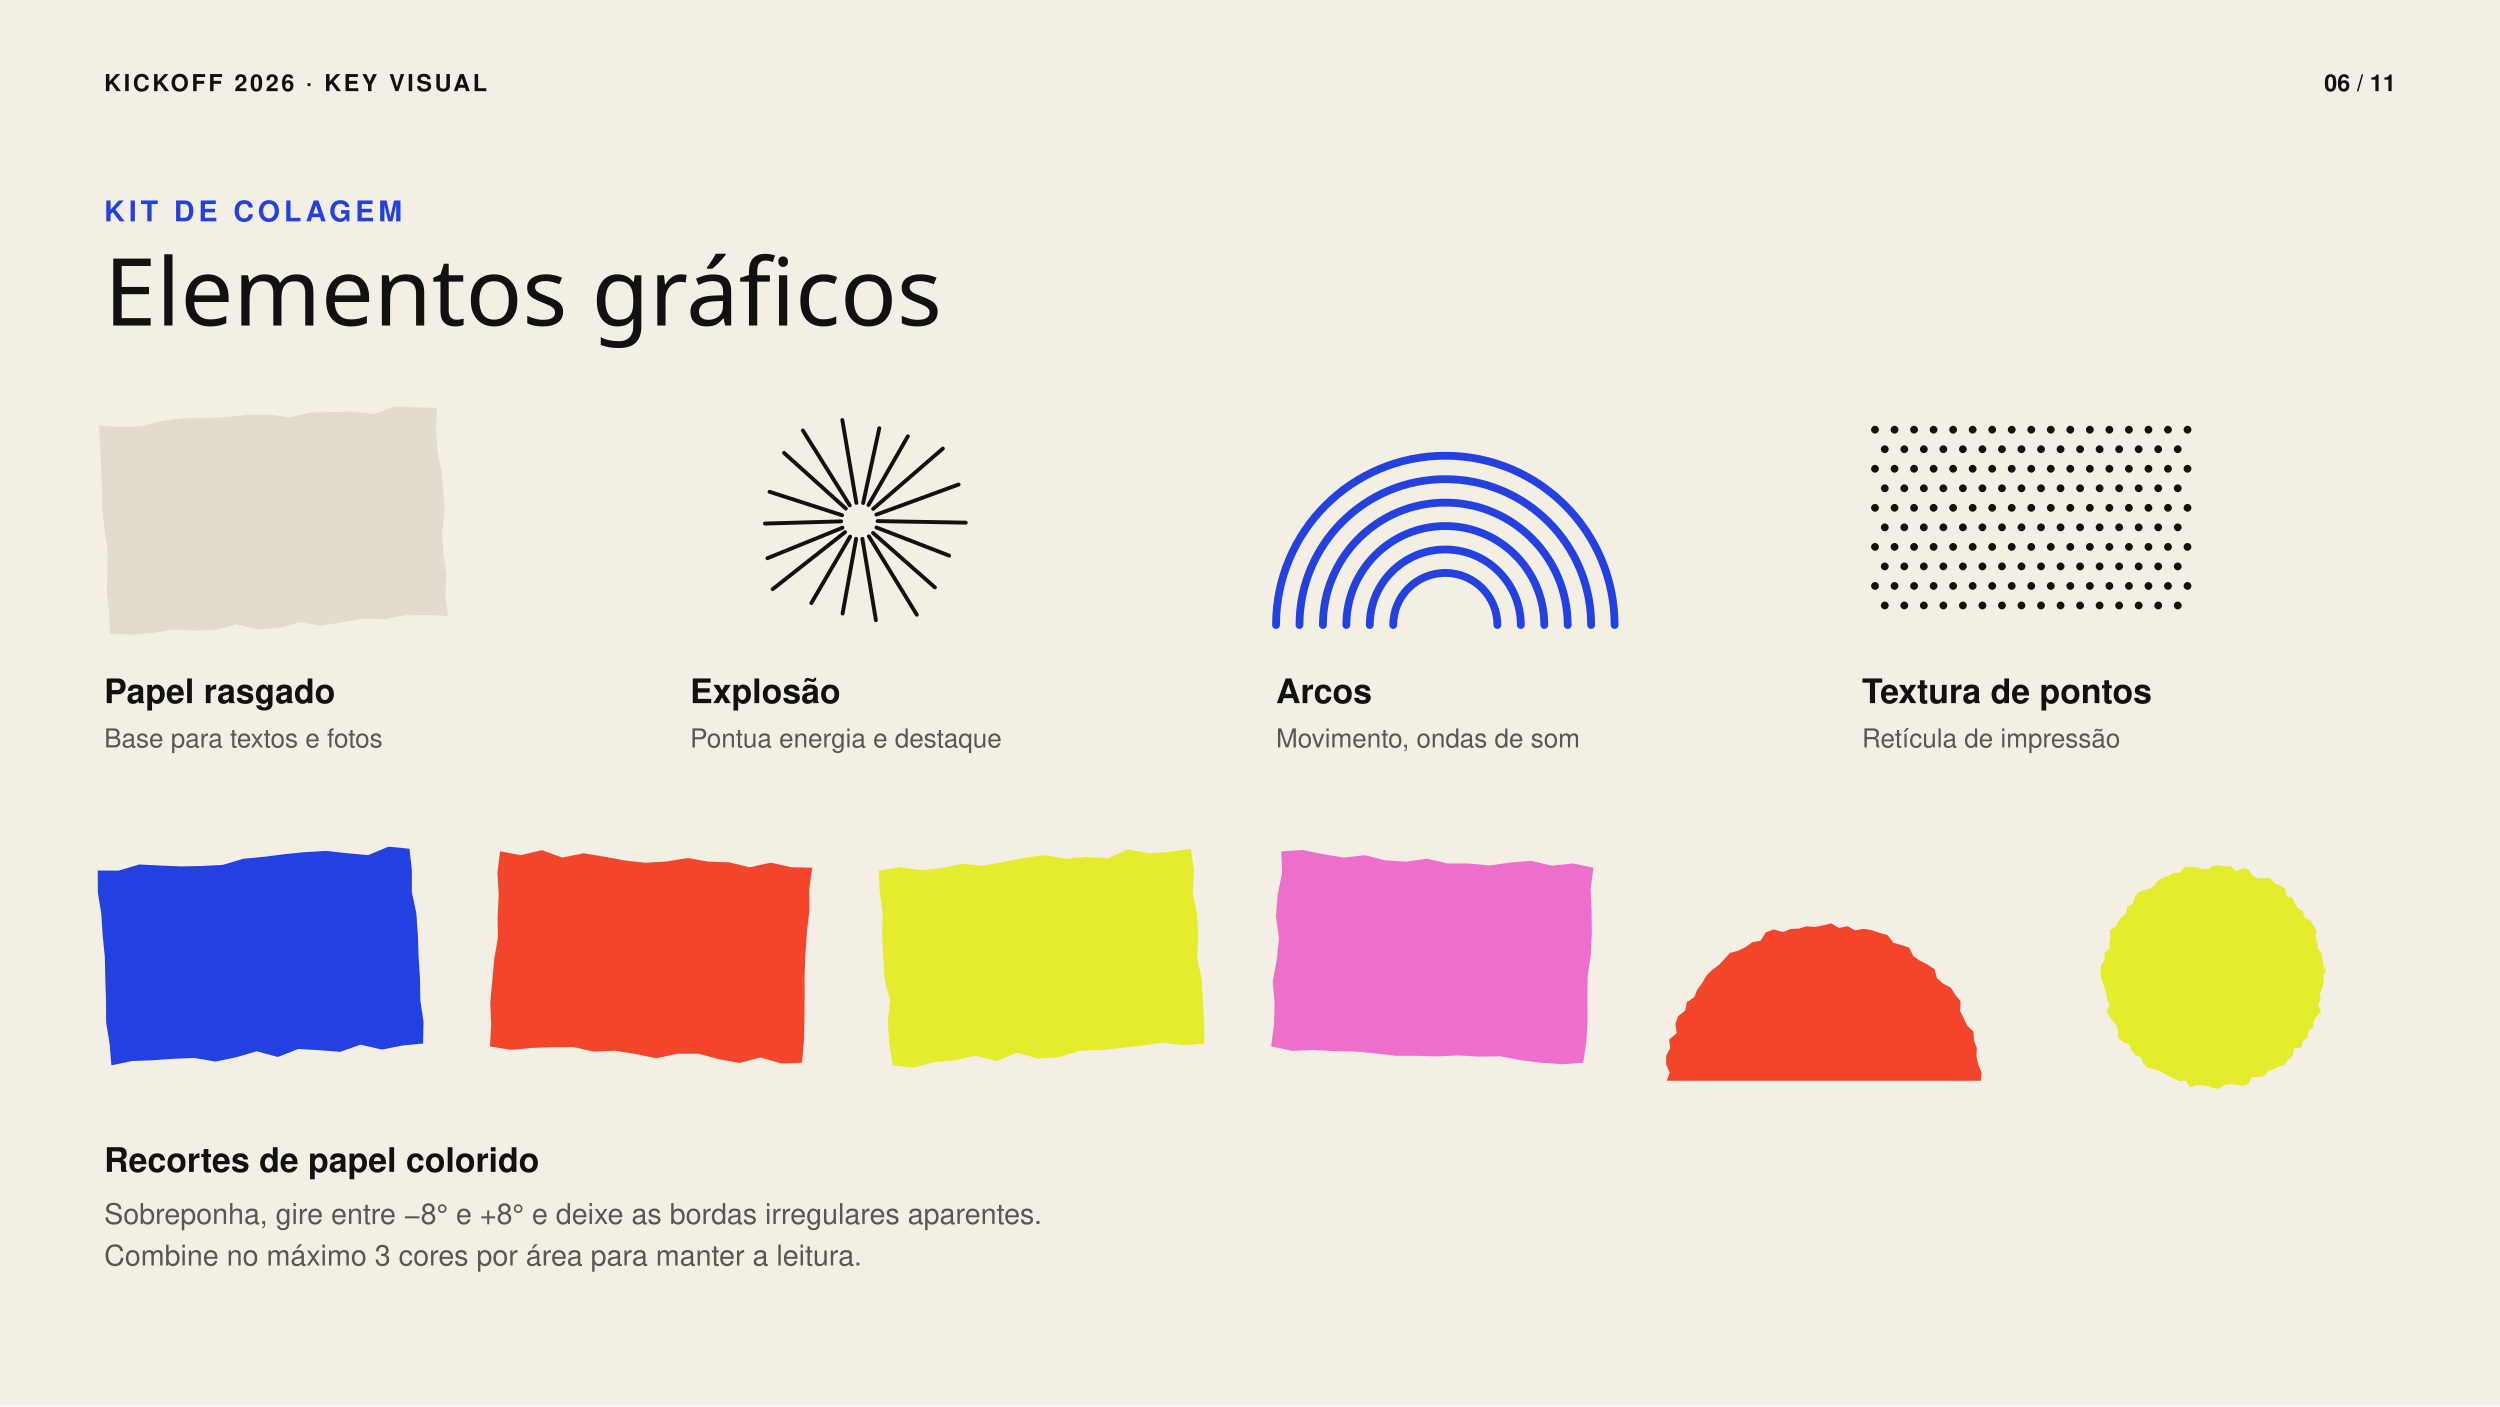
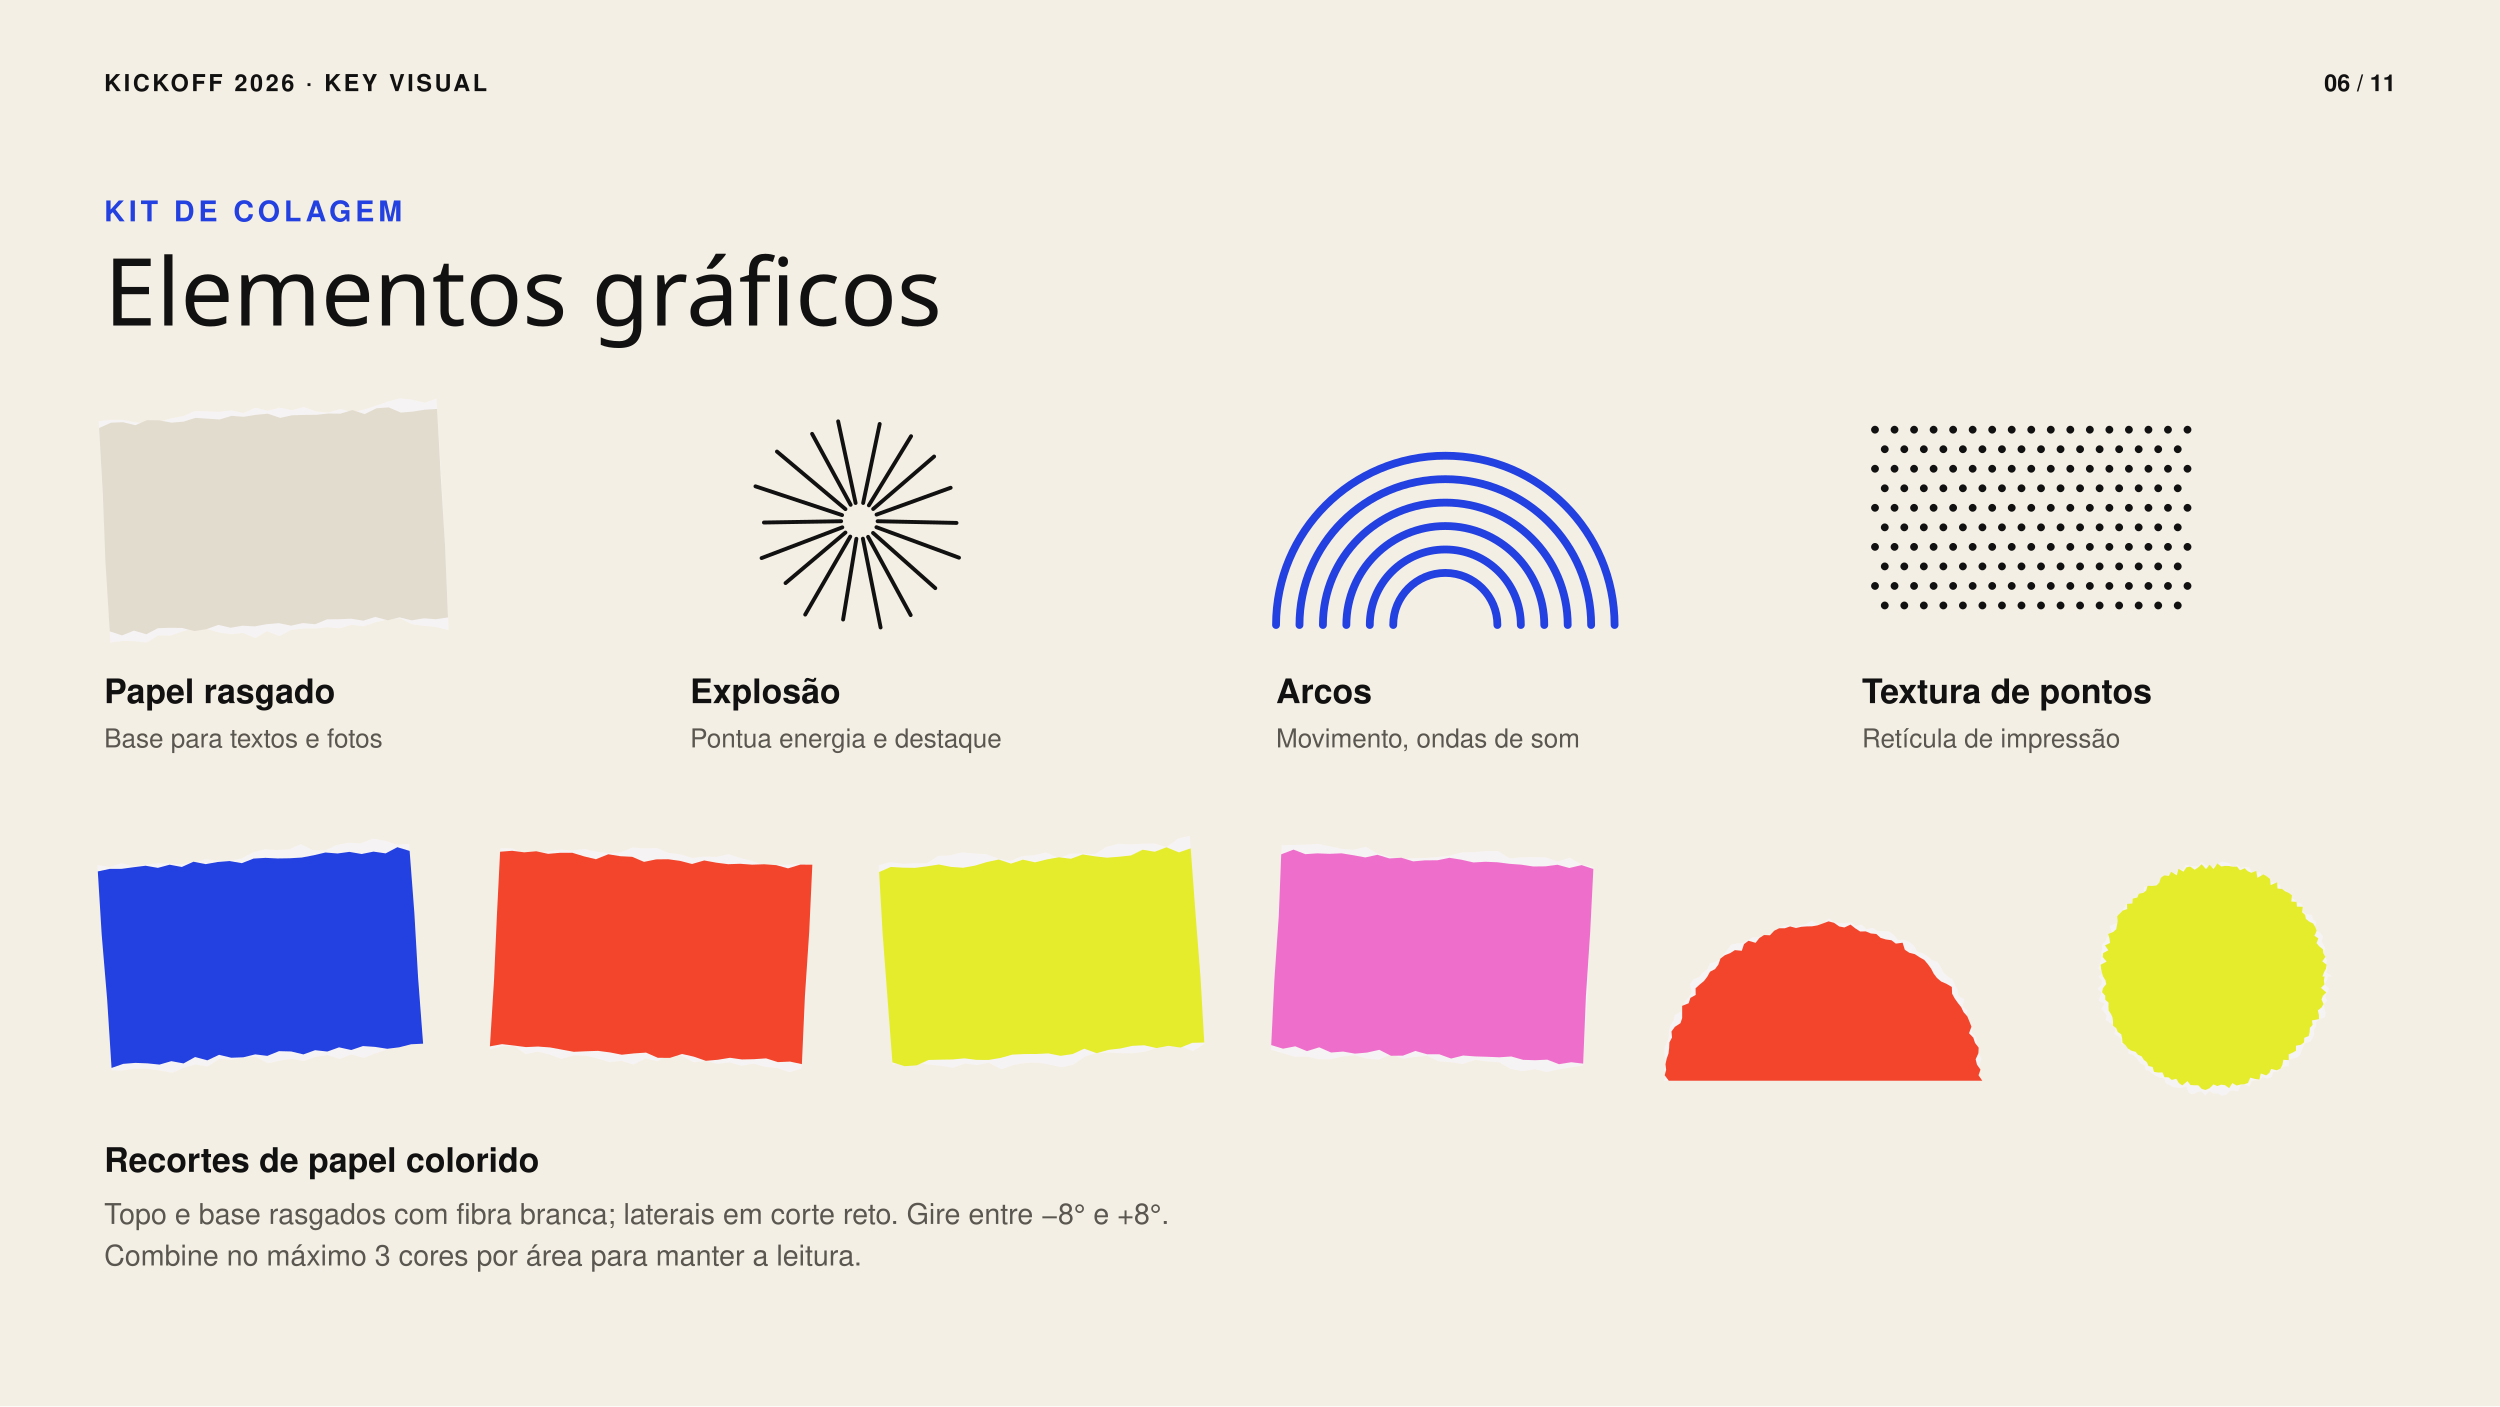
<svg xmlns="http://www.w3.org/2000/svg" width="1920" height="1080" viewBox="0 0 1920 1080">
  <rect width="1920" height="1080" fill="#F4EFE4" />
  <text x="80" y="70" font-family="'DM Sans', Helvetica, Arial, sans-serif" font-size="18" fill="#111111" text-anchor="start" font-weight="700" letter-spacing="2">KICKOFF 2026 · KEY VISUAL</text>
  <text x="1840" y="70" font-family="'DM Sans', Helvetica, Arial, sans-serif" font-size="18" fill="#111111" text-anchor="end" font-weight="700">06 / 11</text>
  <text x="80" y="170" font-family="'DM Sans', Helvetica, Arial, sans-serif" font-size="22" fill="#2340E0" text-anchor="start" font-weight="700" letter-spacing="3">KIT DE COLAGEM</text>
  <text x="80" y="250" font-family="'Archivo Black', 'Arial Black', sans-serif" font-size="72" fill="#111111" text-anchor="start">Elementos gráficos</text>
  <g transform="translate(80 320)">
-     <polygon points="0.0,0.0 16.2,1.8 32.5,2.1 48.8,-1.0 65.0,-2.5 81.2,-1.8 97.5,-1.4 113.8,-2.5 130.0,-1.9 146.2,1.3 162.5,-1.6 178.8,-1.1 195.0,-0.6 211.2,2.1 227.5,-2.7 243.8,-1.4 260.0,0.0 258.3,16.0 258.6,32.0 260.8,48.0 261.5,64.0 261.6,80.0 258.8,96.0 259.0,112.0 260.6,128.0 258.9,144.0 260.0,160.0 243.8,158.4 227.5,157.7 211.2,159.9 195.0,158.5 178.8,160.5 162.5,162.3 146.2,158.9 130.0,162.3 113.8,162.7 97.5,157.8 81.2,161.5 65.0,161.0 48.8,159.5 32.5,161.1 16.2,161.6 0.0,160.0 0.4,144.0 -0.8,128.0 0.6,112.0 1.5,96.0 0.2,80.0 -0.8,64.0 -0.1,48.0 -0.1,32.0 0.1,16.0" fill="#E2DCCF" transform="rotate(-3 130.0 80.0)" />
+     <g transform="rotate(-3 130.0 80.0)">
+       <polygon points="0.0,-3.6 9.3,-4.0 18.6,-3.5 27.9,-1.1 37.1,0.2 46.4,-0.6 55.7,-2.7 65.0,-4.0 74.3,-7.4 83.6,-6.6 92.9,-5.8 102.1,-6.4 111.4,-3.9 120.7,-7.5 130.0,-4.7 139.3,-6.6 148.6,-4.1 157.9,-6.1 167.1,-2.2 176.4,-0.8 185.7,-3.1 195.0,-0.2 204.3,-1.8 213.6,-4.3 222.9,-7.0 232.1,-8.8 241.4,-7.3 250.7,-4.5 260.0,-7.2 260.5,52.8 260.5,105.6 260.0,170.9 250.7,168.0 241.4,166.6 232.1,164.9 222.9,159.7 213.6,160.3 204.3,161.9 195.0,164.5 185.7,162.9 176.4,165.2 167.1,163.8 157.9,164.3 148.6,163.8 139.3,164.4 130.0,168.7 120.7,164.4 111.4,169.3 102.1,164.7 92.9,165.3 83.6,163.4 74.3,160.2 65.0,158.8 55.7,161.2 46.4,163.9 37.1,163.3 27.9,168.3 18.6,166.7 9.3,166.1 0.0,166.8 0.2,105.6 -0.0,52.8" fill="#F6F3F4" />
+       <polygon points="0.0,1.8 9.3,-1.8 18.6,-1.7 27.9,1.1 37.1,-2.3 46.4,-1.7 55.7,0.6 65.0,0.3 74.3,-2.1 83.6,-1.0 92.9,0.1 102.1,-2.2 111.4,-1.0 120.7,-2.0 130.0,-2.4 139.3,1.3 148.6,-0.2 157.9,0.0 167.1,0.4 176.4,-0.1 185.7,0.5 195.0,-1.8 204.3,1.8 213.6,-2.2 222.9,-2.4 232.1,2.1 241.4,1.8 250.7,0.8 260.0,0.8 260.1,52.8 260.6,105.6 260.0,161.1 250.7,162.0 241.4,160.8 232.1,161.9 222.9,159.1 213.6,160.9 204.3,157.8 195.0,160.2 185.7,158.2 176.4,158.1 167.1,157.7 157.9,161.0 148.6,159.6 139.3,161.1 130.0,158.7 120.7,159.0 111.4,160.2 102.1,159.2 92.9,160.3 83.6,157.6 74.3,160.4 65.0,161.4 55.7,158.5 46.4,157.9 37.1,157.7 27.9,161.9 18.6,158.6 9.3,161.8 0.0,158.2 -0.5,105.6 0.2,52.8" fill="#E2DCCF" />
+     </g>
  </g>
  <text x="80" y="540" font-family="'DM Sans', Helvetica, Arial, sans-serif" font-size="26" fill="#111111" text-anchor="start" font-weight="700">Papel rasgado</text>
  <text x="80" y="574" font-family="'DM Sans', Helvetica, Arial, sans-serif" font-size="20" fill="#5A5650" text-anchor="start">Base para textos e fotos</text>
  <g transform="translate(530 320)">
    <g id="explosao">
-       <line x1="144.0" y1="80.2" x2="211.7" y2="81.4" stroke="#111111" stroke-width="3" stroke-linecap="round" />
-       <line x1="143.1" y1="85.1" x2="198.9" y2="106.7" stroke="#111111" stroke-width="3" stroke-linecap="round" />
-       <line x1="140.5" y1="89.3" x2="188.0" y2="131.1" stroke="#111111" stroke-width="3" stroke-linecap="round" />
-       <line x1="137.3" y1="91.9" x2="174.1" y2="152.1" stroke="#111111" stroke-width="3" stroke-linecap="round" />
-       <line x1="132.3" y1="93.8" x2="142.7" y2="156.3" stroke="#111111" stroke-width="3" stroke-linecap="round" />
-       <line x1="127.5" y1="93.8" x2="117.1" y2="151.2" stroke="#111111" stroke-width="3" stroke-linecap="round" />
-       <line x1="122.9" y1="92.1" x2="93.1" y2="143.2" stroke="#111111" stroke-width="3" stroke-linecap="round" />
-       <line x1="119.0" y1="88.7" x2="63.4" y2="132.5" stroke="#111111" stroke-width="3" stroke-linecap="round" />
-       <line x1="117.0" y1="85.3" x2="59.4" y2="108.7" stroke="#111111" stroke-width="3" stroke-linecap="round" />
-       <line x1="116.0" y1="80.4" x2="57.5" y2="82.1" stroke="#111111" stroke-width="3" stroke-linecap="round" />
-       <line x1="116.7" y1="75.7" x2="61.0" y2="57.7" stroke="#111111" stroke-width="3" stroke-linecap="round" />
-       <line x1="119.6" y1="70.6" x2="72.1" y2="27.8" stroke="#111111" stroke-width="3" stroke-linecap="round" />
-       <line x1="122.6" y1="68.1" x2="86.6" y2="10.6" stroke="#111111" stroke-width="3" stroke-linecap="round" />
-       <line x1="127.7" y1="66.2" x2="116.9" y2="2.6" stroke="#111111" stroke-width="3" stroke-linecap="round" />
-       <line x1="132.9" y1="66.3" x2="145.3" y2="8.9" stroke="#111111" stroke-width="3" stroke-linecap="round" />
-       <line x1="137.0" y1="67.8" x2="167.2" y2="15.1" stroke="#111111" stroke-width="3" stroke-linecap="round" />
-       <line x1="140.6" y1="70.8" x2="194.1" y2="24.5" stroke="#111111" stroke-width="3" stroke-linecap="round" />
-       <line x1="143.1" y1="75.2" x2="206.2" y2="52.1" stroke="#111111" stroke-width="3" stroke-linecap="round" />
+       <line x1="144.0" y1="80.3" x2="204.6" y2="81.6" stroke="#111111" stroke-width="3" stroke-linecap="round" />
+       <line x1="143.1" y1="84.9" x2="206.5" y2="108.3" stroke="#111111" stroke-width="3" stroke-linecap="round" />
+       <line x1="140.5" y1="89.3" x2="188.3" y2="131.7" stroke="#111111" stroke-width="3" stroke-linecap="round" />
+       <line x1="136.7" y1="92.3" x2="169.4" y2="152.4" stroke="#111111" stroke-width="3" stroke-linecap="round" />
+       <line x1="132.7" y1="93.7" x2="146.3" y2="161.9" stroke="#111111" stroke-width="3" stroke-linecap="round" />
+       <line x1="127.7" y1="93.8" x2="117.5" y2="155.8" stroke="#111111" stroke-width="3" stroke-linecap="round" />
+       <line x1="123.0" y1="92.1" x2="88.4" y2="152.0" stroke="#111111" stroke-width="3" stroke-linecap="round" />
+       <line x1="119.3" y1="89.0" x2="73.3" y2="127.8" stroke="#111111" stroke-width="3" stroke-linecap="round" />
+       <line x1="116.9" y1="85.0" x2="54.9" y2="108.6" stroke="#111111" stroke-width="3" stroke-linecap="round" />
+       <line x1="116.0" y1="80.3" x2="56.7" y2="81.3" stroke="#111111" stroke-width="3" stroke-linecap="round" />
+       <line x1="116.7" y1="75.6" x2="50.2" y2="53.5" stroke="#111111" stroke-width="3" stroke-linecap="round" />
+       <line x1="119.3" y1="71.0" x2="66.7" y2="26.8" stroke="#111111" stroke-width="3" stroke-linecap="round" />
+       <line x1="123.3" y1="67.7" x2="93.7" y2="13.2" stroke="#111111" stroke-width="3" stroke-linecap="round" />
+       <line x1="127.1" y1="66.3" x2="113.7" y2="3.6" stroke="#111111" stroke-width="3" stroke-linecap="round" />
+       <line x1="132.9" y1="66.3" x2="145.6" y2="5.6" stroke="#111111" stroke-width="3" stroke-linecap="round" />
+       <line x1="137.3" y1="68.1" x2="169.7" y2="15.0" stroke="#111111" stroke-width="3" stroke-linecap="round" />
+       <line x1="140.6" y1="70.9" x2="187.4" y2="30.6" stroke="#111111" stroke-width="3" stroke-linecap="round" />
+       <line x1="143.2" y1="75.2" x2="200.1" y2="54.6" stroke="#111111" stroke-width="3" stroke-linecap="round" />
    </g>
  </g>
  <text x="530" y="540" font-family="'DM Sans', Helvetica, Arial, sans-serif" font-size="26" fill="#111111" text-anchor="start" font-weight="700">Explosão</text>
  <text x="530" y="574" font-family="'DM Sans', Helvetica, Arial, sans-serif" font-size="20" fill="#5A5650" text-anchor="start">Pontua energia e destaque</text>
  <g transform="translate(980 320)">
    <g id="arcos">
      <path d="M90.0,160.0 A40,40 0 0 1 170.0,160.0" fill="none" stroke="#2340E0" stroke-width="6" stroke-linecap="round" />
      <path d="M72.0,160.0 A58,58 0 0 1 188.0,160.0" fill="none" stroke="#2340E0" stroke-width="6" stroke-linecap="round" />
      <path d="M54.0,160.0 A76,76 0 0 1 206.0,160.0" fill="none" stroke="#2340E0" stroke-width="6" stroke-linecap="round" />
      <path d="M36.0,160.0 A94,94 0 0 1 224.0,160.0" fill="none" stroke="#2340E0" stroke-width="6" stroke-linecap="round" />
      <path d="M18.0,160.0 A112,112 0 0 1 242.0,160.0" fill="none" stroke="#2340E0" stroke-width="6" stroke-linecap="round" />
      <path d="M0.0,160.0 A130,130 0 0 1 260.0,160.0" fill="none" stroke="#2340E0" stroke-width="6" stroke-linecap="round" />
    </g>
  </g>
  <text x="980" y="540" font-family="'DM Sans', Helvetica, Arial, sans-serif" font-size="26" fill="#111111" text-anchor="start" font-weight="700">Arcos</text>
  <text x="980" y="574" font-family="'DM Sans', Helvetica, Arial, sans-serif" font-size="20" fill="#5A5650" text-anchor="start">Movimento, ondas de som</text>
  <g transform="translate(1430 320)">
    <g id="textura-pontos" fill="#111111">
      <circle cx="10.0" cy="10.0" r="3" />
      <circle cx="25.0" cy="10.0" r="3" />
      <circle cx="40.0" cy="10.0" r="3" />
      <circle cx="55.0" cy="10.0" r="3" />
      <circle cx="70.0" cy="10.0" r="3" />
      <circle cx="85.0" cy="10.0" r="3" />
      <circle cx="100.0" cy="10.0" r="3" />
      <circle cx="115.0" cy="10.0" r="3" />
      <circle cx="130.0" cy="10.0" r="3" />
      <circle cx="145.0" cy="10.0" r="3" />
      <circle cx="160.0" cy="10.0" r="3" />
      <circle cx="175.0" cy="10.0" r="3" />
      <circle cx="190.0" cy="10.0" r="3" />
      <circle cx="205.0" cy="10.0" r="3" />
      <circle cx="220.0" cy="10.0" r="3" />
      <circle cx="235.0" cy="10.0" r="3" />
      <circle cx="250.0" cy="10.0" r="3" />
      <circle cx="17.5" cy="25.0" r="3" />
      <circle cx="32.5" cy="25.0" r="3" />
      <circle cx="47.5" cy="25.0" r="3" />
      <circle cx="62.5" cy="25.0" r="3" />
      <circle cx="77.5" cy="25.0" r="3" />
      <circle cx="92.5" cy="25.0" r="3" />
      <circle cx="107.5" cy="25.0" r="3" />
      <circle cx="122.5" cy="25.0" r="3" />
      <circle cx="137.5" cy="25.0" r="3" />
      <circle cx="152.5" cy="25.0" r="3" />
      <circle cx="167.5" cy="25.0" r="3" />
      <circle cx="182.5" cy="25.0" r="3" />
      <circle cx="197.5" cy="25.0" r="3" />
      <circle cx="212.5" cy="25.0" r="3" />
      <circle cx="227.5" cy="25.0" r="3" />
      <circle cx="242.5" cy="25.0" r="3" />
      <circle cx="10.0" cy="40.0" r="3" />
      <circle cx="25.0" cy="40.0" r="3" />
      <circle cx="40.0" cy="40.0" r="3" />
      <circle cx="55.0" cy="40.0" r="3" />
      <circle cx="70.0" cy="40.0" r="3" />
      <circle cx="85.0" cy="40.0" r="3" />
      <circle cx="100.0" cy="40.0" r="3" />
      <circle cx="115.0" cy="40.0" r="3" />
      <circle cx="130.0" cy="40.0" r="3" />
      <circle cx="145.0" cy="40.0" r="3" />
      <circle cx="160.0" cy="40.0" r="3" />
      <circle cx="175.0" cy="40.0" r="3" />
      <circle cx="190.0" cy="40.0" r="3" />
      <circle cx="205.0" cy="40.0" r="3" />
      <circle cx="220.0" cy="40.0" r="3" />
      <circle cx="235.0" cy="40.0" r="3" />
      <circle cx="250.0" cy="40.0" r="3" />
      <circle cx="17.5" cy="55.0" r="3" />
      <circle cx="32.5" cy="55.0" r="3" />
      <circle cx="47.5" cy="55.0" r="3" />
      <circle cx="62.5" cy="55.0" r="3" />
      <circle cx="77.5" cy="55.0" r="3" />
      <circle cx="92.5" cy="55.0" r="3" />
      <circle cx="107.5" cy="55.0" r="3" />
      <circle cx="122.5" cy="55.0" r="3" />
      <circle cx="137.5" cy="55.0" r="3" />
      <circle cx="152.5" cy="55.0" r="3" />
      <circle cx="167.5" cy="55.0" r="3" />
      <circle cx="182.5" cy="55.0" r="3" />
      <circle cx="197.5" cy="55.0" r="3" />
      <circle cx="212.5" cy="55.0" r="3" />
      <circle cx="227.5" cy="55.0" r="3" />
      <circle cx="242.5" cy="55.0" r="3" />
      <circle cx="10.0" cy="70.0" r="3" />
      <circle cx="25.0" cy="70.0" r="3" />
      <circle cx="40.0" cy="70.0" r="3" />
      <circle cx="55.0" cy="70.0" r="3" />
      <circle cx="70.0" cy="70.0" r="3" />
      <circle cx="85.0" cy="70.0" r="3" />
      <circle cx="100.0" cy="70.0" r="3" />
      <circle cx="115.0" cy="70.0" r="3" />
      <circle cx="130.0" cy="70.0" r="3" />
      <circle cx="145.0" cy="70.0" r="3" />
      <circle cx="160.0" cy="70.0" r="3" />
      <circle cx="175.0" cy="70.0" r="3" />
      <circle cx="190.0" cy="70.0" r="3" />
      <circle cx="205.0" cy="70.0" r="3" />
      <circle cx="220.0" cy="70.0" r="3" />
      <circle cx="235.0" cy="70.0" r="3" />
      <circle cx="250.0" cy="70.0" r="3" />
      <circle cx="17.5" cy="85.0" r="3" />
      <circle cx="32.5" cy="85.0" r="3" />
      <circle cx="47.5" cy="85.0" r="3" />
      <circle cx="62.5" cy="85.0" r="3" />
      <circle cx="77.5" cy="85.0" r="3" />
      <circle cx="92.5" cy="85.0" r="3" />
      <circle cx="107.5" cy="85.0" r="3" />
      <circle cx="122.5" cy="85.0" r="3" />
      <circle cx="137.5" cy="85.0" r="3" />
      <circle cx="152.5" cy="85.0" r="3" />
      <circle cx="167.5" cy="85.0" r="3" />
      <circle cx="182.5" cy="85.0" r="3" />
      <circle cx="197.5" cy="85.0" r="3" />
      <circle cx="212.5" cy="85.0" r="3" />
      <circle cx="227.5" cy="85.0" r="3" />
      <circle cx="242.5" cy="85.0" r="3" />
      <circle cx="10.0" cy="100.0" r="3" />
      <circle cx="25.0" cy="100.0" r="3" />
      <circle cx="40.0" cy="100.0" r="3" />
      <circle cx="55.0" cy="100.0" r="3" />
      <circle cx="70.0" cy="100.0" r="3" />
      <circle cx="85.0" cy="100.0" r="3" />
      <circle cx="100.0" cy="100.0" r="3" />
      <circle cx="115.0" cy="100.0" r="3" />
      <circle cx="130.0" cy="100.0" r="3" />
      <circle cx="145.0" cy="100.0" r="3" />
      <circle cx="160.0" cy="100.0" r="3" />
      <circle cx="175.0" cy="100.0" r="3" />
      <circle cx="190.0" cy="100.0" r="3" />
      <circle cx="205.0" cy="100.0" r="3" />
      <circle cx="220.0" cy="100.0" r="3" />
      <circle cx="235.0" cy="100.0" r="3" />
      <circle cx="250.0" cy="100.0" r="3" />
      <circle cx="17.5" cy="115.0" r="3" />
      <circle cx="32.5" cy="115.0" r="3" />
      <circle cx="47.5" cy="115.0" r="3" />
      <circle cx="62.5" cy="115.0" r="3" />
      <circle cx="77.5" cy="115.0" r="3" />
      <circle cx="92.5" cy="115.0" r="3" />
      <circle cx="107.5" cy="115.0" r="3" />
      <circle cx="122.5" cy="115.0" r="3" />
      <circle cx="137.5" cy="115.0" r="3" />
      <circle cx="152.5" cy="115.0" r="3" />
      <circle cx="167.5" cy="115.0" r="3" />
      <circle cx="182.5" cy="115.0" r="3" />
      <circle cx="197.5" cy="115.0" r="3" />
      <circle cx="212.5" cy="115.0" r="3" />
      <circle cx="227.5" cy="115.0" r="3" />
      <circle cx="242.5" cy="115.0" r="3" />
      <circle cx="10.0" cy="130.0" r="3" />
      <circle cx="25.0" cy="130.0" r="3" />
      <circle cx="40.0" cy="130.0" r="3" />
      <circle cx="55.0" cy="130.0" r="3" />
      <circle cx="70.0" cy="130.0" r="3" />
      <circle cx="85.0" cy="130.0" r="3" />
      <circle cx="100.0" cy="130.0" r="3" />
      <circle cx="115.0" cy="130.0" r="3" />
      <circle cx="130.0" cy="130.0" r="3" />
      <circle cx="145.0" cy="130.0" r="3" />
      <circle cx="160.0" cy="130.0" r="3" />
      <circle cx="175.0" cy="130.0" r="3" />
      <circle cx="190.0" cy="130.0" r="3" />
      <circle cx="205.0" cy="130.0" r="3" />
      <circle cx="220.0" cy="130.0" r="3" />
      <circle cx="235.0" cy="130.0" r="3" />
      <circle cx="250.0" cy="130.0" r="3" />
      <circle cx="17.5" cy="145.0" r="3" />
      <circle cx="32.5" cy="145.0" r="3" />
      <circle cx="47.5" cy="145.0" r="3" />
      <circle cx="62.5" cy="145.0" r="3" />
      <circle cx="77.5" cy="145.0" r="3" />
      <circle cx="92.5" cy="145.0" r="3" />
      <circle cx="107.5" cy="145.0" r="3" />
      <circle cx="122.5" cy="145.0" r="3" />
      <circle cx="137.5" cy="145.0" r="3" />
      <circle cx="152.5" cy="145.0" r="3" />
      <circle cx="167.5" cy="145.0" r="3" />
      <circle cx="182.5" cy="145.0" r="3" />
      <circle cx="197.5" cy="145.0" r="3" />
      <circle cx="212.5" cy="145.0" r="3" />
      <circle cx="227.5" cy="145.0" r="3" />
      <circle cx="242.5" cy="145.0" r="3" />
    </g>
  </g>
  <text x="1430" y="540" font-family="'DM Sans', Helvetica, Arial, sans-serif" font-size="26" fill="#111111" text-anchor="start" font-weight="700">Textura de pontos</text>
  <text x="1430" y="574" font-family="'DM Sans', Helvetica, Arial, sans-serif" font-size="20" fill="#5A5650" text-anchor="start">Retícula de impressão</text>
  <g transform="translate(80 660)">
-     <polygon points="0.0,0.0 16.0,1.2 32.0,-2.4 48.0,-0.5 64.0,1.3 80.0,2.1 96.0,2.4 112.0,-1.2 128.0,-1.6 144.0,-2.5 160.0,-3.0 176.0,-2.8 192.0,0.1 208.0,2.7 224.0,-2.7 240.0,0.0 240.7,16.7 239.5,33.3 241.8,50.0 241.8,66.7 241.2,83.3 241.1,100.0 240.2,116.7 241.5,133.3 240.0,150.0 224.0,150.4 208.0,152.4 192.0,147.5 176.0,151.9 160.0,149.5 144.0,147.5 128.0,152.5 112.0,147.0 96.0,150.5 80.0,152.7 64.0,148.8 48.0,148.3 32.0,148.3 16.0,147.8 0.0,150.0 -0.2,133.3 -1.7,116.7 -0.6,100.0 -0.0,83.3 0.8,66.7 0.3,50.0 0.4,33.3 -1.1,16.7" fill="#2340E0" transform="rotate(-4 120.0 75.0)" />
+     <g transform="rotate(-4 120.0 75.0)">
+       <polygon points="0.0,-4.2 9.2,-2.0 18.5,-4.3 27.7,-1.5 36.9,-1.9 46.2,-2.3 55.4,-1.4 64.6,-0.3 73.8,-1.2 83.1,-2.8 92.3,-1.1 101.5,-0.4 110.8,-1.5 120.0,-5.6 129.2,-7.3 138.5,-6.1 147.7,-6.0 156.9,-9.3 166.2,-3.9 175.4,-3.3 184.6,-6.8 193.8,-7.9 203.1,-6.7 212.3,-9.7 221.5,-7.5 230.8,-3.7 240.0,-3.8 240.0,49.5 240.4,99.0 240.0,148.6 230.8,149.8 221.5,151.7 212.3,152.6 203.1,154.9 193.8,157.9 184.6,154.5 175.4,157.4 166.2,153.7 156.9,154.5 147.7,157.0 138.5,154.7 129.2,155.4 120.0,156.8 110.8,151.0 101.5,151.3 92.3,152.2 83.1,150.8 73.8,156.0 64.6,153.9 55.4,155.7 46.2,159.0 36.9,156.6 27.7,154.6 18.5,153.7 9.2,154.5 0.0,153.9 0.4,99.0 0.2,49.5" fill="#F6F3F4" />
+       <polygon points="0.0,0.7 9.2,-0.6 18.5,-0.0 27.7,-0.6 36.9,-1.1 46.2,1.2 55.4,-0.6 64.6,1.8 73.8,-1.6 83.1,0.9 92.3,-0.1 101.5,-0.2 110.8,2.1 120.0,-0.8 129.2,-0.7 138.5,0.4 147.7,0.9 156.9,1.0 166.2,-0.1 175.4,-1.6 184.6,-0.2 193.8,-0.8 203.1,1.5 212.3,0.3 221.5,2.3 230.8,-1.8 240.0,1.7 240.3,49.5 239.7,99.0 240.0,150.1 230.8,149.9 221.5,151.6 212.3,152.1 203.1,150.0 193.8,148.7 184.6,151.1 175.4,148.4 166.2,151.0 156.9,149.3 147.7,151.9 138.5,149.0 129.2,148.1 120.0,151.1 110.8,149.3 101.5,150.9 92.3,150.6 83.1,147.7 73.8,151.3 64.6,148.1 55.4,152.4 46.2,150.0 36.9,152.0 27.7,150.4 18.5,149.4 9.2,149.5 0.0,152.0 0.3,99.0 -0.4,49.5" fill="#2340E0" />
+     </g>
  </g>
  <g transform="translate(380 660)">
-     <polygon points="0.0,0.0 16.0,2.1 32.0,-2.6 48.0,2.3 64.0,-1.9 80.0,-0.1 96.0,2.0 112.0,2.9 128.0,1.1 144.0,-2.4 160.0,-0.5 176.0,-0.8 192.0,2.2 208.0,-2.2 224.0,0.5 240.0,0.0 238.6,16.7 239.6,33.3 238.5,50.0 238.3,66.7 238.5,83.3 239.4,100.0 240.1,116.7 240.6,133.3 240.0,150.0 224.0,151.4 208.0,147.6 192.0,152.7 176.0,150.6 160.0,147.2 144.0,148.1 128.0,152.4 112.0,150.0 96.0,148.3 80.0,149.9 64.0,147.1 48.0,148.1 32.0,149.5 16.0,151.8 0.0,150.0 0.2,133.3 -1.5,116.7 -0.8,100.0 -0.2,83.3 1.7,66.7 0.7,50.0 0.7,33.3 -1.2,16.7" fill="#F2452B" transform="rotate(3 120.0 75.0)" />
+     <g transform="rotate(3 120.0 75.0)">
+       <polygon points="0.0,-2.3 9.2,-2.7 18.5,0.7 27.7,0.4 36.9,-1.8 46.2,-3.8 55.4,-3.5 64.6,-5.2 73.8,-3.6 83.1,-3.0 92.3,-4.0 101.5,-8.3 110.8,-8.0 120.0,-8.9 129.2,-5.6 138.5,-4.9 147.7,-2.6 156.9,-4.2 166.2,-4.4 175.4,-7.0 184.6,-4.5 193.8,-2.7 203.1,0.4 212.3,-0.7 221.5,-1.3 230.8,-2.2 240.0,-2.5 240.0,49.5 240.6,99.0 240.0,154.5 230.8,157.8 221.5,155.0 212.3,154.7 203.1,152.6 193.8,154.8 184.6,152.6 175.4,154.3 166.2,152.4 156.9,154.0 147.7,149.8 138.5,147.9 129.2,154.7 120.0,153.0 110.8,158.2 101.5,155.8 92.3,157.3 83.1,155.0 73.8,153.3 64.6,153.5 55.4,156.7 46.2,153.9 36.9,152.1 27.7,154.5 18.5,148.7 9.2,149.4 0.0,152.3 -0.1,99.0 -0.3,49.5" fill="#F6F3F4" />
+       <polygon points="0.0,0.3 9.2,-0.9 18.5,-0.2 27.7,-1.5 36.9,-0.0 46.2,-1.3 55.4,-1.8 64.6,0.5 73.8,2.2 83.1,-2.1 92.3,-1.1 101.5,-1.1 110.8,2.3 120.0,-0.1 129.2,-0.7 138.5,0.1 147.7,2.0 156.9,-1.2 166.2,-0.0 175.4,0.7 184.6,-0.1 193.8,0.1 203.1,-0.7 212.3,-0.5 221.5,1.5 230.8,-1.9 240.0,-2.3 240.3,49.5 239.6,99.0 240.0,151.1 230.8,149.6 221.5,150.5 212.3,148.1 203.1,149.2 193.8,149.9 184.6,149.1 175.4,151.1 166.2,152.4 156.9,149.7 147.7,148.1 138.5,151.6 129.2,152.0 120.0,148.5 110.8,149.6 101.5,151.1 92.3,149.8 83.1,149.1 73.8,149.9 64.6,150.8 55.4,149.6 46.2,148.4 36.9,148.2 27.7,149.1 18.5,148.4 9.2,147.8 0.0,150.0 0.5,99.0 0.1,49.5" fill="#F2452B" />
+     </g>
  </g>
  <g transform="translate(680 660)">
-     <polygon points="0.0,0.0 16.0,-1.4 32.0,1.9 48.0,1.5 64.0,-0.6 80.0,1.8 96.0,0.1 112.0,-2.0 128.0,-2.9 144.0,1.0 160.0,0.7 176.0,2.9 192.0,-2.9 208.0,1.4 224.0,1.3 240.0,0.0 241.3,16.7 239.2,33.3 241.2,50.0 241.2,66.7 239.1,83.3 241.3,100.0 241.2,116.7 241.0,133.3 240.0,150.0 224.0,150.2 208.0,147.1 192.0,148.3 176.0,148.9 160.0,149.4 144.0,148.8 128.0,152.7 112.0,152.6 96.0,147.0 80.0,152.3 64.0,147.1 48.0,149.5 32.0,149.7 16.0,152.9 0.0,150.0 -1.4,133.3 -1.4,116.7 1.5,100.0 -1.6,83.3 -1.4,66.7 -1.0,50.0 0.5,33.3 -0.6,16.7" fill="#E4EC2C" transform="rotate(-4 120.0 75.0)" />
+     <g transform="rotate(-4 120.0 75.0)">
+       <polygon points="0.0,-4.1 9.2,-5.8 18.5,-3.9 27.7,-3.6 36.9,-2.9 46.2,-8.0 55.4,-7.8 64.6,-9.5 73.8,-7.9 83.1,-6.8 92.3,-2.5 101.5,-0.3 110.8,-3.5 120.0,-3.4 129.2,-4.9 138.5,0.2 147.7,-2.7 156.9,-2.1 166.2,-0.9 175.4,-5.9 184.6,-7.7 193.8,-6.6 203.1,-6.4 212.3,-6.0 221.5,-2.5 230.8,-8.5 240.0,-10.0 239.5,49.5 239.9,99.0 240.0,150.2 230.8,155.2 221.5,150.7 212.3,147.6 203.1,150.9 193.8,153.1 184.6,153.6 175.4,152.9 166.2,151.8 156.9,151.5 147.7,153.6 138.5,159.2 129.2,160.5 120.0,157.8 110.8,155.6 101.5,155.3 92.3,156.3 83.1,158.9 73.8,153.1 64.6,154.3 55.4,152.5 46.2,155.1 36.9,152.9 27.7,151.3 18.5,149.2 9.2,148.9 0.0,149.5 -0.0,99.0 -0.2,49.5" fill="#F6F3F4" />
+       <polygon points="0.0,1.2 9.2,-2.1 18.5,-0.9 27.7,-0.1 36.9,-0.6 46.2,-1.4 55.4,1.1 64.6,2.4 73.8,1.4 83.1,-0.7 92.3,-2.0 101.5,1.8 110.8,-0.6 120.0,2.1 129.2,0.5 138.5,-0.5 147.7,1.3 156.9,-1.4 166.2,0.7 175.4,2.4 184.6,2.3 193.8,2.0 203.1,-1.8 212.3,0.4 221.5,-2.4 230.8,2.2 240.0,-0.3 240.2,49.5 240.6,99.0 240.0,149.2 230.8,148.8 221.5,151.8 212.3,149.8 203.1,150.9 193.8,148.1 184.6,147.9 175.4,149.3 166.2,149.7 156.9,151.6 147.7,147.5 138.5,151.0 129.2,151.7 120.0,149.2 110.8,149.0 101.5,148.4 92.3,148.2 83.1,150.1 73.8,151.0 64.6,150.3 55.4,148.5 46.2,148.7 36.9,148.2 27.7,147.8 18.5,151.3 9.2,151.3 0.0,147.7 -0.3,99.0 -0.6,49.5" fill="#E4EC2C" />
+     </g>
  </g>
  <g transform="translate(980 660)">
-     <polygon points="0.0,0.0 16.0,-1.9 32.0,0.5 48.0,2.3 64.0,-0.4 80.0,2.7 96.0,2.9 112.0,-0.2 128.0,2.6 144.0,1.8 160.0,2.5 176.0,-0.6 192.0,-2.8 208.0,0.1 224.0,-2.4 240.0,0.0 238.7,16.7 240.3,33.3 241.4,50.0 241.5,66.7 239.9,83.3 240.6,100.0 241.6,116.7 241.6,133.3 240.0,150.0 224.0,152.0 208.0,151.7 192.0,150.6 176.0,148.4 160.0,149.5 144.0,149.4 128.0,151.0 112.0,151.4 96.0,152.2 80.0,151.2 64.0,150.6 48.0,151.1 32.0,151.1 16.0,152.6 0.0,150.0 1.3,133.3 0.9,116.7 -1.4,100.0 0.8,83.3 1.7,66.7 -1.6,50.0 -1.1,33.3 1.4,16.7" fill="#EE6FCB" transform="rotate(3 120.0 75.0)" />
+     <g transform="rotate(3 120.0 75.0)">
+       <polygon points="0.0,-4.7 9.2,-5.4 18.5,-6.1 27.7,-7.2 36.9,-5.8 46.2,-4.3 55.4,-4.1 64.6,-6.9 73.8,-2.2 83.1,-0.1 92.3,1.1 101.5,-0.1 110.8,-0.7 120.0,-1.9 129.2,-3.4 138.5,-6.5 147.7,-7.1 156.9,-8.5 166.2,-8.9 175.4,-3.8 184.6,-5.1 193.8,-5.7 203.1,-6.0 212.3,-3.3 221.5,-6.7 230.8,-1.9 240.0,-0.4 239.9,49.5 240.6,99.0 240.0,152.1 230.8,154.1 221.5,156.1 212.3,158.6 203.1,156.9 193.8,158.9 184.6,157.7 175.4,153.0 166.2,152.9 156.9,152.2 147.7,155.8 138.5,154.9 129.2,154.8 120.0,151.0 110.8,152.3 101.5,154.1 92.3,151.4 83.1,155.8 73.8,155.6 64.6,153.4 55.4,154.8 46.2,157.5 36.9,158.0 27.7,156.4 18.5,157.0 9.2,154.8 0.0,152.6 0.1,99.0 0.3,49.5" fill="#F6F3F4" />
+       <polygon points="0.0,2.3 9.2,-1.8 18.5,1.2 27.7,0.1 36.9,-0.0 46.2,-0.9 55.4,0.1 64.6,1.3 73.8,-1.2 83.1,1.1 92.3,0.1 101.5,2.4 110.8,1.1 120.0,0.6 129.2,-1.8 138.5,-0.8 147.7,0.8 156.9,-0.2 166.2,-0.3 175.4,0.4 184.6,0.6 193.8,1.5 203.1,0.9 212.3,-0.8 221.5,1.2 230.8,-1.5 240.0,1.0 240.1,49.5 239.4,99.0 240.0,150.7 230.8,150.1 221.5,152.1 212.3,149.1 203.1,150.0 193.8,150.2 184.6,148.1 175.4,149.2 166.2,149.3 156.9,149.5 147.7,149.3 138.5,152.1 129.2,149.3 120.0,149.8 110.8,147.7 101.5,151.8 92.3,152.4 83.1,148.3 73.8,150.9 64.6,152.2 55.4,151.1 46.2,152.3 36.9,148.8 27.7,152.2 18.5,149.0 9.2,151.3 0.0,149.0 -0.2,99.0 0.6,49.5" fill="#EE6FCB" />
+     </g>
  </g>
  <g transform="translate(1280 660)">
-     <polygon points="0.1,170.0 2.3,163.8 -0.4,157.3 -0.4,150.9 2.7,145.1 1.9,138.3 7.7,133.5 6.7,126.5 8.7,120.5 14.3,116.1 15.5,109.7 21.2,105.8 23.6,99.9 27.3,94.9 30.5,89.4 34.9,84.9 40.0,81.2 44.3,76.6 48.7,71.8 55.1,70.1 60.7,67.3 65.8,63.6 72.1,62.5 76.2,56.0 82.2,53.8 89.4,55.8 95.2,53.4 101.5,53.2 107.5,51.4 113.8,51.9 120.0,50.7 126.3,49.1 132.3,52.7 138.8,51.3 144.6,54.4 151.3,53.4 157.6,54.3 163.6,56.5 169.8,58.2 174.0,64.0 180.2,65.8 186.3,67.8 189.5,74.4 194.6,77.9 200.3,80.8 205.7,84.3 207.6,91.2 212.2,95.3 218.3,98.6 221.6,104.0 225.7,109.0 225.3,116.4 228.1,121.9 230.7,127.5 235.6,132.4 236.0,138.9 238.2,144.9 237.9,151.3 239.3,157.5 241.8,163.6 241.4,170.0" fill="#F2452B" />
+     <g>
+       <polygon points="-2.3,170.0 0.1,165.8 -1.9,161.5 -0.3,157.4 -1.1,153.0 -1.8,148.5 -1.4,144.2 0.5,140.2 1.7,136.1 1.7,131.5 2.9,127.4 5.4,123.7 6.3,119.4 11.0,116.9 12.7,113.0 14.1,108.9 17.1,105.7 19.3,102.1 17.9,95.8 20.5,92.3 25.0,90.3 27.7,86.9 31.3,84.3 33.1,80.0 37.7,78.6 41.4,76.3 43.9,72.6 46.8,69.3 49.5,65.4 54.1,64.5 58.9,64.2 62.5,61.9 66.2,59.8 71.0,59.9 75.3,59.2 78.9,57.2 83.3,57.0 86.3,52.5 90.3,50.9 94.7,50.7 99.2,52.0 103.2,50.5 107.3,49.6 111.4,47.0 115.8,50.0 120.0,49.6 124.4,45.4 128.5,48.0 132.7,49.0 137.0,49.0 141.5,48.3 145.2,51.2 149.9,50.0 153.3,53.7 158.2,52.5 161.9,54.9 166.4,55.1 171.0,55.4 174.6,58.2 177.5,61.9 182.5,61.8 186.5,63.6 190.0,66.2 192.2,70.6 196.5,72.1 200.3,74.3 203.5,77.3 208.0,78.8 210.5,82.6 212.5,86.7 215.6,89.8 219.6,92.2 221.3,96.4 223.4,100.2 224.0,105.0 228.6,107.3 227.1,113.1 231.0,115.9 229.7,121.2 232.6,124.5 234.6,128.3 234.0,133.0 237.4,136.3 238.2,140.5 238.8,144.8 239.4,148.9 241.8,152.9 240.3,157.4 240.5,161.6 238.8,165.9 240.7,170.0" fill="#F6F3F4" />
+       <polygon points="1.6,170.0 -1.5,165.8 -0.4,161.6 -0.9,157.3 -0.0,153.1 1.4,149.1 1.9,144.9 2.1,140.6 4.1,136.8 3.7,132.2 6.3,128.6 10.6,125.8 11.9,121.9 11.9,117.3 11.9,112.5 16.9,110.5 18.2,106.4 22.3,104.1 22.2,99.0 25.4,96.1 28.7,93.4 31.2,90.1 33.3,86.3 37.2,84.2 39.7,80.8 41.3,76.2 44.7,73.6 48.8,72.0 52.4,69.7 57.7,70.2 59.4,65.1 62.8,62.5 68.3,64.1 71.2,60.4 74.8,58.1 79.3,58.3 82.6,54.8 86.4,52.9 90.8,52.9 94.8,51.5 99.3,52.7 103.4,51.8 107.5,51.5 111.7,51.4 115.8,50.7 120.0,49.2 124.3,47.6 128.5,48.7 132.5,51.5 136.5,52.3 141.2,50.1 144.9,53.0 148.6,55.4 152.9,55.3 156.8,56.9 161.0,57.3 164.3,60.3 168.3,61.5 172.6,62.1 176.0,64.7 181.2,64.0 182.9,69.4 186.3,71.7 190.6,72.8 194.1,75.1 197.8,77.2 200.6,80.5 203.1,83.9 205.1,87.8 207.6,91.1 210.8,93.8 215.1,95.7 219.0,98.0 219.2,103.1 221.2,106.8 223.6,110.2 226.2,113.5 228.0,117.3 230.9,120.6 232.5,124.5 234.1,128.5 232.2,133.5 235.5,136.9 236.8,140.9 239.6,144.6 239.4,148.9 237.3,153.5 238.3,157.6 241.0,161.5 239.5,165.8 242.4,170.0" fill="#F2452B" />
+     </g>
  </g>
  <g transform="translate(1580 660)">
-     <polygon points="204.8,90.0 204.4,94.4 203.5,98.8 201.5,102.9 202.2,107.5 200.5,111.6 202.5,116.8 199.4,120.5 196.9,124.2 196.5,129.0 192.6,131.9 192.4,137.0 188.5,139.8 187.4,144.5 181.6,145.4 180.8,150.8 177.3,153.6 174.7,157.6 170.3,159.3 166.3,161.2 161.9,162.6 158.9,166.3 154.4,167.2 149.6,167.2 146.8,172.4 142.5,174.1 137.6,173.0 133.1,172.6 128.7,173.2 124.5,176.0 120.0,175.8 115.6,174.1 111.2,173.5 106.8,173.4 101.9,175.3 98.6,169.7 93.9,170.4 89.8,168.6 85.9,166.6 82.0,164.5 78.2,162.3 73.8,161.1 69.2,159.9 66.0,156.7 64.2,151.9 59.7,150.3 56.9,146.8 55.5,142.3 50.7,140.3 46.9,137.4 46.8,132.3 45.4,128.0 42.8,124.4 40.2,120.6 37.7,116.7 40.1,111.4 38.1,107.4 37.6,103.0 36.4,98.8 34.9,94.5 33.4,90.0 33.0,85.4 33.8,80.9 36.6,76.8 36.0,72.1 40.3,68.6 39.9,64.0 40.6,59.5 40.3,54.5 44.9,51.7 46.8,47.7 49.5,44.2 53.0,41.3 53.7,36.3 58.0,34.2 59.3,29.3 61.8,25.4 66.3,23.7 71.0,22.6 74.6,20.1 77.3,16.0 81.3,14.1 85.5,12.6 89.4,10.3 94.1,10.4 97.5,5.9 102.1,5.8 106.7,6.1 111.3,7.4 115.7,7.5 120.0,4.7 124.5,4.6 128.9,5.5 133.4,5.2 137.2,9.2 142.3,6.7 146.7,7.7 149.9,12.2 153.6,14.6 158.6,14.3 163.6,14.5 166.6,18.2 170.9,20.0 174.9,22.2 175.7,28.2 180.5,29.5 182.3,33.9 184.8,37.5 188.8,40.0 189.8,44.7 194.5,47.0 196.8,50.9 199.1,54.8 198.3,59.9 199.7,64.1 200.0,68.6 203.0,72.4 203.7,76.8 204.2,81.2 206.4,85.5 203.9,90.0" fill="#E4EC2C" />
+     <g>
+       <polygon points="207.8,90.0 207.0,93.0 205.5,96.0 208.6,99.3 207.2,102.3 205.8,105.1 207.4,108.6 204.7,111.1 205.1,114.4 206.1,118.0 205.6,121.2 201.3,122.8 198.9,125.1 198.8,128.4 197.0,130.9 197.3,134.6 196.0,137.5 194.2,140.1 190.2,141.0 188.9,143.8 187.7,146.8 186.7,150.0 184.3,152.1 180.7,152.9 177.8,154.2 177.8,158.8 173.9,159.0 171.3,160.7 169.2,163.0 165.8,163.3 164.6,167.2 161.7,168.4 157.7,167.2 155.5,169.7 152.1,169.5 149.3,170.4 147.5,174.5 143.7,172.7 140.8,173.4 138.8,178.3 135.4,177.4 132.4,178.0 129.6,180.9 126.4,181.5 123.1,179.7 120.0,179.9 116.9,177.8 113.6,181.4 110.7,178.1 107.5,178.7 104.0,180.5 101.0,179.2 99.0,174.4 95.5,175.5 92.3,175.4 89.1,175.0 86.4,173.3 83.4,172.1 82.0,168.0 78.7,167.6 75.9,166.4 73.4,164.7 70.9,162.7 67.9,161.8 67.0,157.9 64.0,156.7 62.1,154.3 60.4,151.8 57.8,150.1 54.5,149.0 54.9,144.6 52.7,142.6 48.9,141.6 49.1,137.8 46.7,135.8 43.8,134.0 44.8,130.0 43.6,127.3 40.3,125.5 37.3,123.4 37.9,119.9 36.1,117.3 33.6,114.8 36.5,110.8 31.8,108.7 32.8,105.4 33.8,102.1 30.9,99.4 34.1,96.0 34.2,93.0 31.6,90.0 34.9,87.0 31.4,83.8 32.6,80.8 33.1,77.8 33.9,74.8 33.6,71.6 34.6,68.7 34.1,65.4 36.8,63.0 38.1,60.2 40.0,57.7 41.8,55.2 40.2,51.1 44.2,49.7 47.3,48.0 49.1,45.7 47.6,41.2 49.9,39.1 51.8,36.8 53.1,33.9 58.3,34.4 58.3,30.4 61.0,28.9 63.5,27.3 66.9,26.8 66.3,21.3 69.5,20.5 73.5,21.0 75.9,19.3 78.4,17.9 79.9,14.6 83.2,14.6 85.1,11.6 88.3,11.6 91.0,10.3 93.2,7.6 96.5,8.2 98.5,4.0 101.9,5.0 105.1,5.2 108.1,5.4 110.7,1.9 114.0,4.4 117.0,5.5 120.0,5.6 123.0,3.8 126.2,1.6 129.2,2.2 132.2,2.9 134.7,6.6 138.3,3.9 140.8,6.6 144.1,5.9 147.3,5.8 149.3,9.6 152.1,10.6 155.7,9.7 157.3,13.6 160.0,14.8 161.7,17.8 165.4,17.3 167.9,19.0 171.1,19.6 171.4,24.2 175.5,23.8 176.2,27.6 178.5,29.4 181.7,30.4 183.5,32.8 187.0,33.8 189.0,36.1 188.6,40.2 191.1,42.0 195.6,42.7 196.3,46.0 198.9,48.0 197.9,52.0 199.5,54.6 202.3,56.8 204.2,59.3 202.8,63.1 204.6,65.7 205.9,68.6 204.5,72.0 205.7,74.9 207.2,77.7 206.4,80.9 207.3,83.9 206.6,87.0 211.5,90.0" fill="#F6F3F4" />
+       <polygon points="205.3,90.0 204.7,93.0 205.2,96.0 202.5,98.7 206.6,102.2 204.0,104.8 202.9,107.6 204.5,111.1 202.9,113.8 200.1,116.0 200.9,119.4 201.0,122.7 195.6,123.7 196.1,127.1 194.0,129.4 193.8,132.6 193.1,135.7 189.7,137.0 189.5,140.5 187.1,142.4 183.3,143.1 183.3,147.0 180.6,148.5 177.7,149.8 177.8,154.2 173.6,153.9 172.9,157.7 171.4,160.7 168.5,162.0 164.3,160.9 162.8,164.1 160.4,165.9 156.3,164.4 155.2,169.1 151.8,168.6 148.2,167.6 146.5,171.7 143.7,172.7 140.7,172.9 137.8,173.7 134.4,171.8 132.0,175.7 128.8,173.4 125.8,173.0 122.9,174.1 120.0,172.8 117.0,175.7 113.9,177.1 110.9,176.3 108.3,173.5 105.3,173.5 102.3,173.3 100.0,170.3 96.0,173.6 93.4,171.8 91.4,168.5 87.9,169.4 85.5,167.4 82.3,167.3 80.8,163.6 77.5,163.7 74.3,163.2 73.2,159.4 70.1,158.7 68.7,155.7 66.4,153.9 64.8,151.3 62.0,150.1 60.1,147.8 56.8,146.9 54.2,145.2 52.5,142.8 50.1,140.8 49.8,137.4 49.1,134.3 46.4,132.5 45.3,129.7 42.8,127.7 42.8,124.4 42.4,121.3 41.2,118.7 39.5,116.2 39.3,113.1 39.4,110.1 36.8,107.7 36.8,104.7 34.4,102.0 35.1,98.9 37.6,95.8 37.0,92.9 35.2,90.0 34.3,87.0 33.6,84.0 33.3,80.9 37.9,78.5 34.9,75.0 35.2,72.0 39.2,69.8 36.6,66.1 40.5,64.2 40.1,60.9 39.1,57.3 43.0,55.7 45.3,53.6 45.8,50.5 46.4,47.5 46.0,43.7 48.1,41.5 50.2,39.3 53.7,38.2 53.5,34.2 57.7,33.9 58.0,30.1 61.4,29.3 62.7,26.4 66.1,25.7 68.3,23.9 69.3,20.3 73.1,20.4 76.2,20.0 78.3,17.9 79.6,14.1 82.1,12.3 85.6,12.7 87.5,9.5 91.7,12.3 93.1,7.2 96.9,9.5 99.1,6.2 102.0,5.5 105.5,8.0 108.2,6.2 110.9,3.7 114.2,7.5 117.0,4.1 120.0,7.4 123.0,3.1 125.9,5.5 128.9,5.0 131.9,5.1 134.9,5.7 138.0,5.5 140.3,8.4 143.9,6.8 146.3,9.1 149.0,10.3 152.8,8.9 153.7,14.2 158.3,11.5 160.9,13.1 163.3,15.0 163.9,19.8 168.8,17.6 169.1,22.4 172.6,22.7 174.9,24.5 177.8,25.8 180.2,27.6 179.7,32.4 183.7,32.6 184.1,36.3 188.6,36.4 188.0,40.6 190.3,42.6 190.9,45.7 193.3,47.7 196.5,49.3 198.1,51.9 199.2,54.8 197.5,58.7 200.5,60.7 199.1,64.3 201.1,66.7 204.0,69.1 204.3,72.1 205.9,74.9 203.5,78.3 206.8,80.9 206.3,84.0 204.7,87.0 203.7,90.0" fill="#E4EC2C" />
+     </g>
  </g>
  <text x="80" y="900" font-family="'DM Sans', Helvetica, Arial, sans-serif" font-size="26" fill="#111111" text-anchor="start" font-weight="700">Recortes de papel colorido</text>
-   <text x="80" y="940.0" font-family="'DM Sans', Helvetica, Arial, sans-serif" font-size="22" fill="#5A5650" text-anchor="start">Sobreponha, gire entre −8° e +8° e deixe as bordas irregulares aparentes.</text>
+   <text x="80" y="940.0" font-family="'DM Sans', Helvetica, Arial, sans-serif" font-size="22" fill="#5A5650" text-anchor="start">Topo e base rasgados com fibra branca; laterais em corte reto. Gire entre −8° e +8°.</text>
  <text x="80" y="971.9" font-family="'DM Sans', Helvetica, Arial, sans-serif" font-size="22" fill="#5A5650" text-anchor="start">Combine no máximo 3 cores por área para manter a leitura.</text>
</svg>
